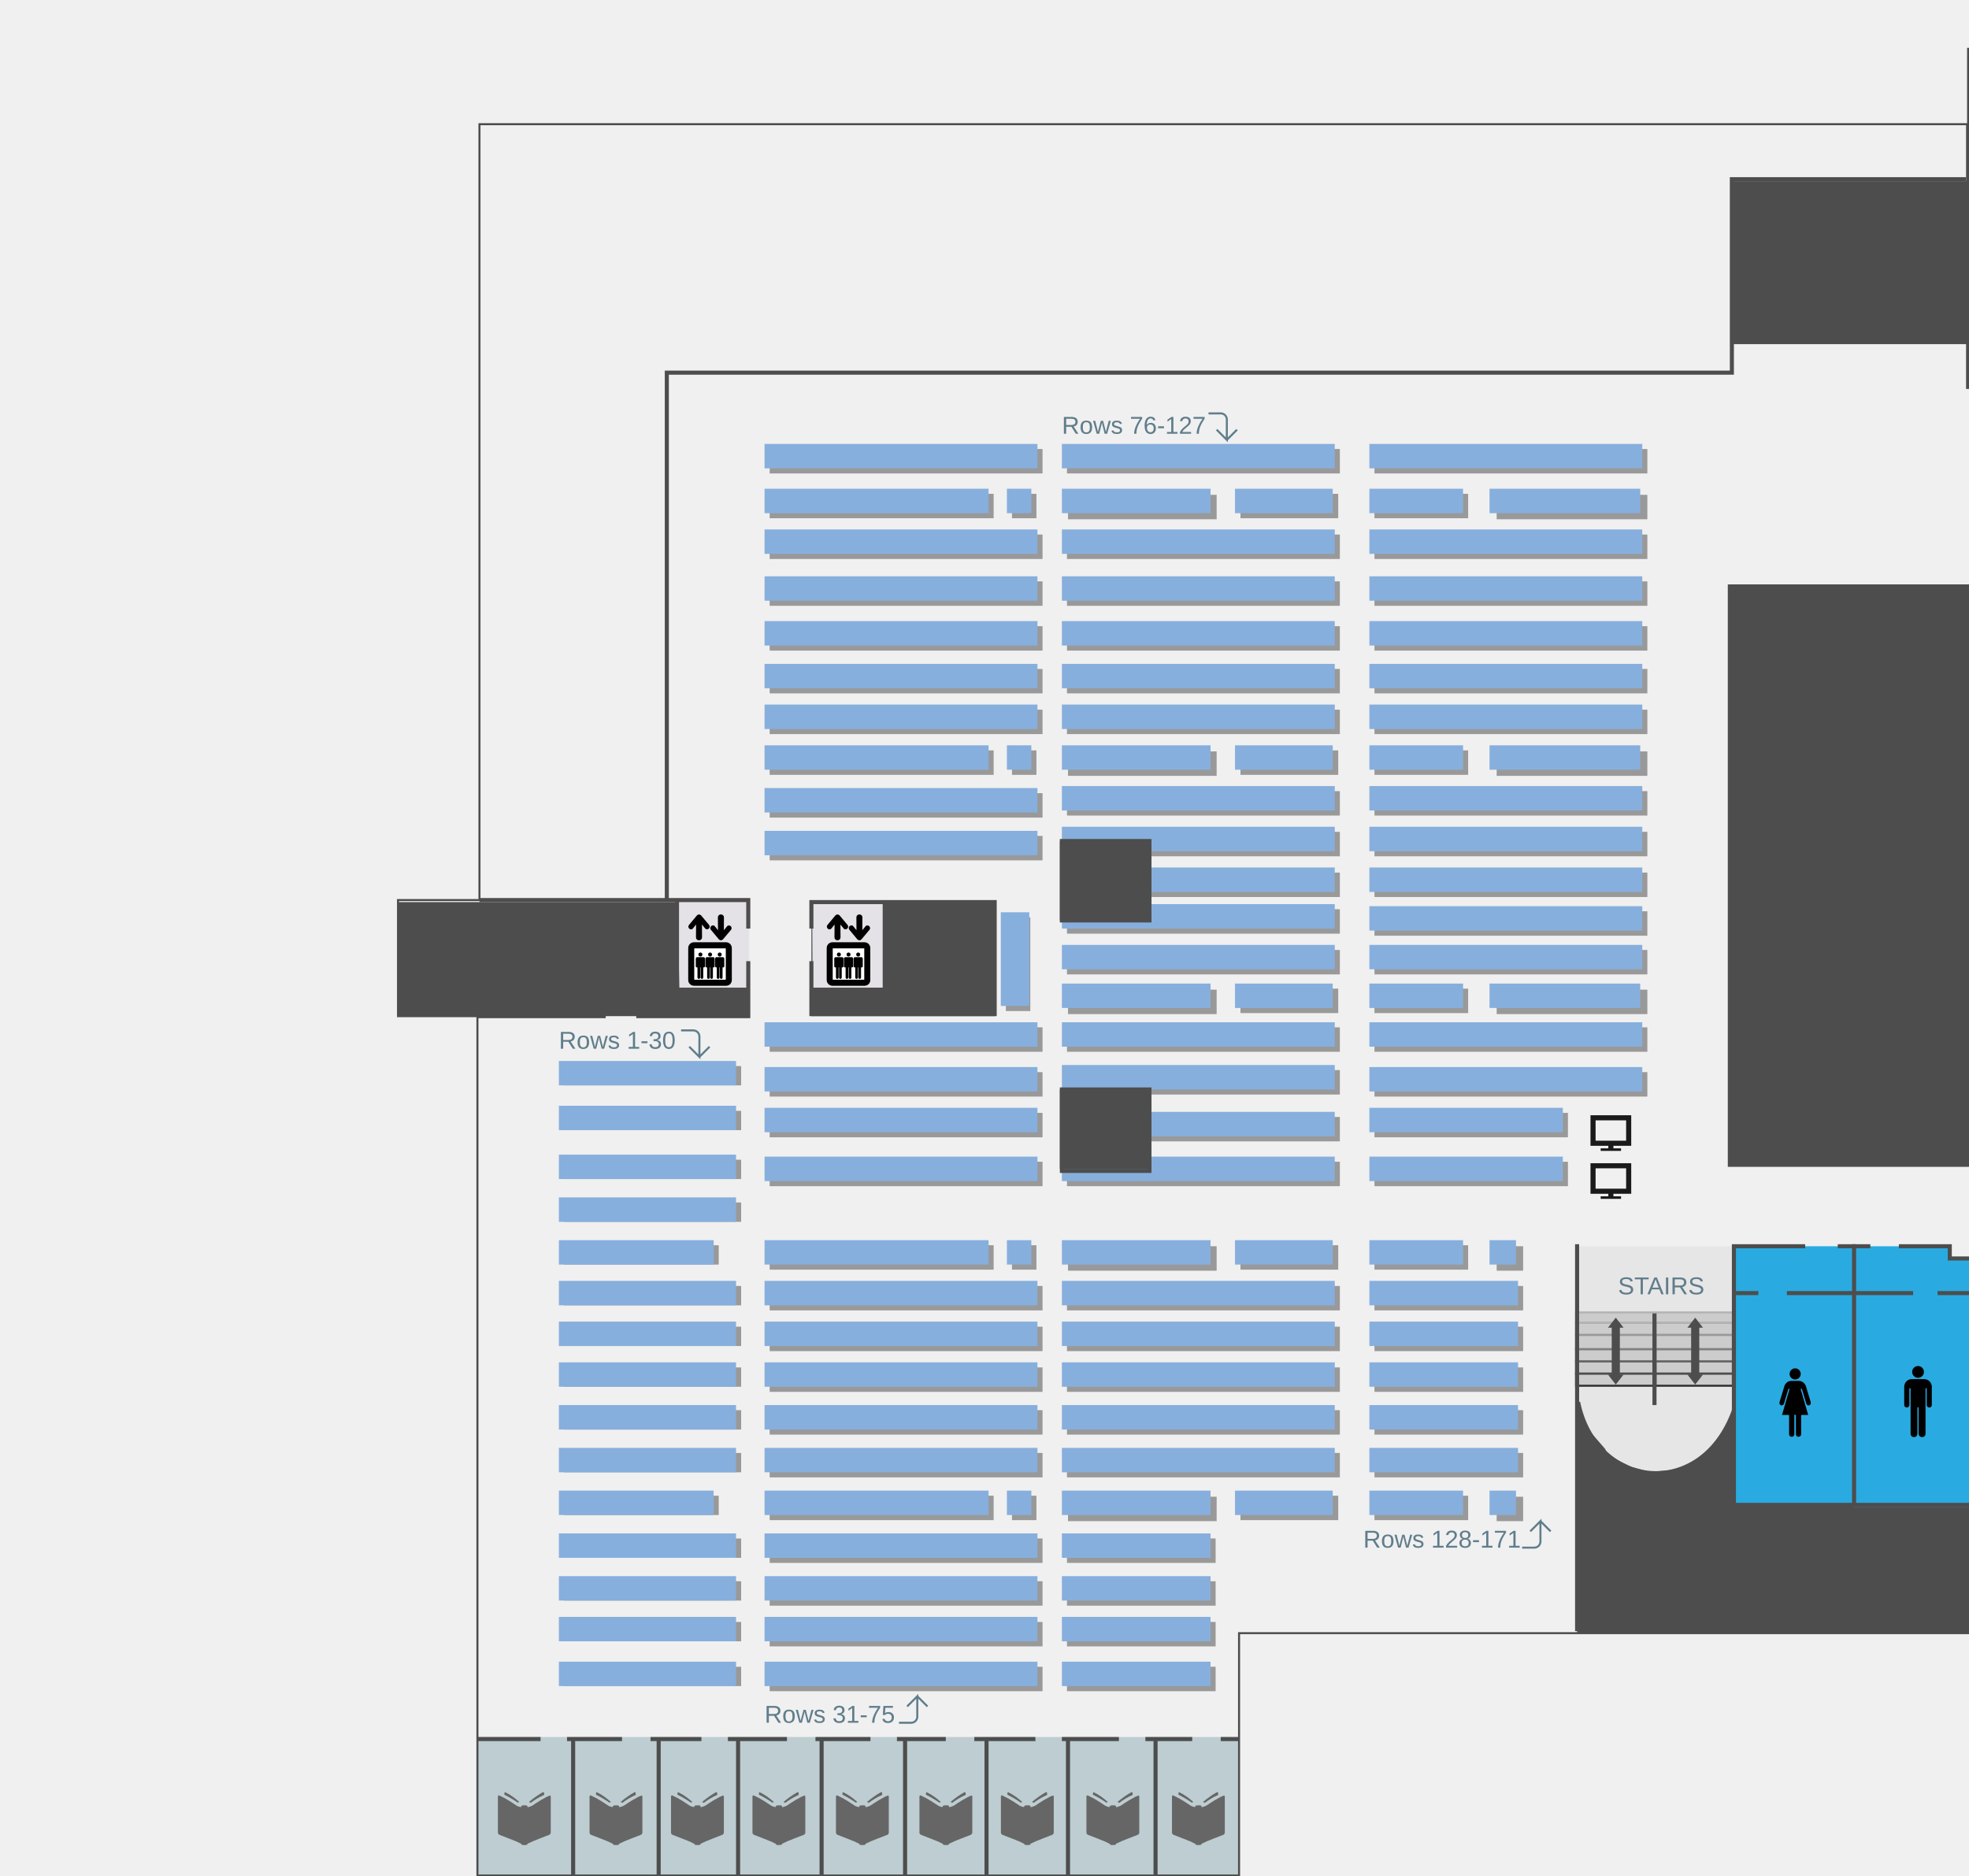
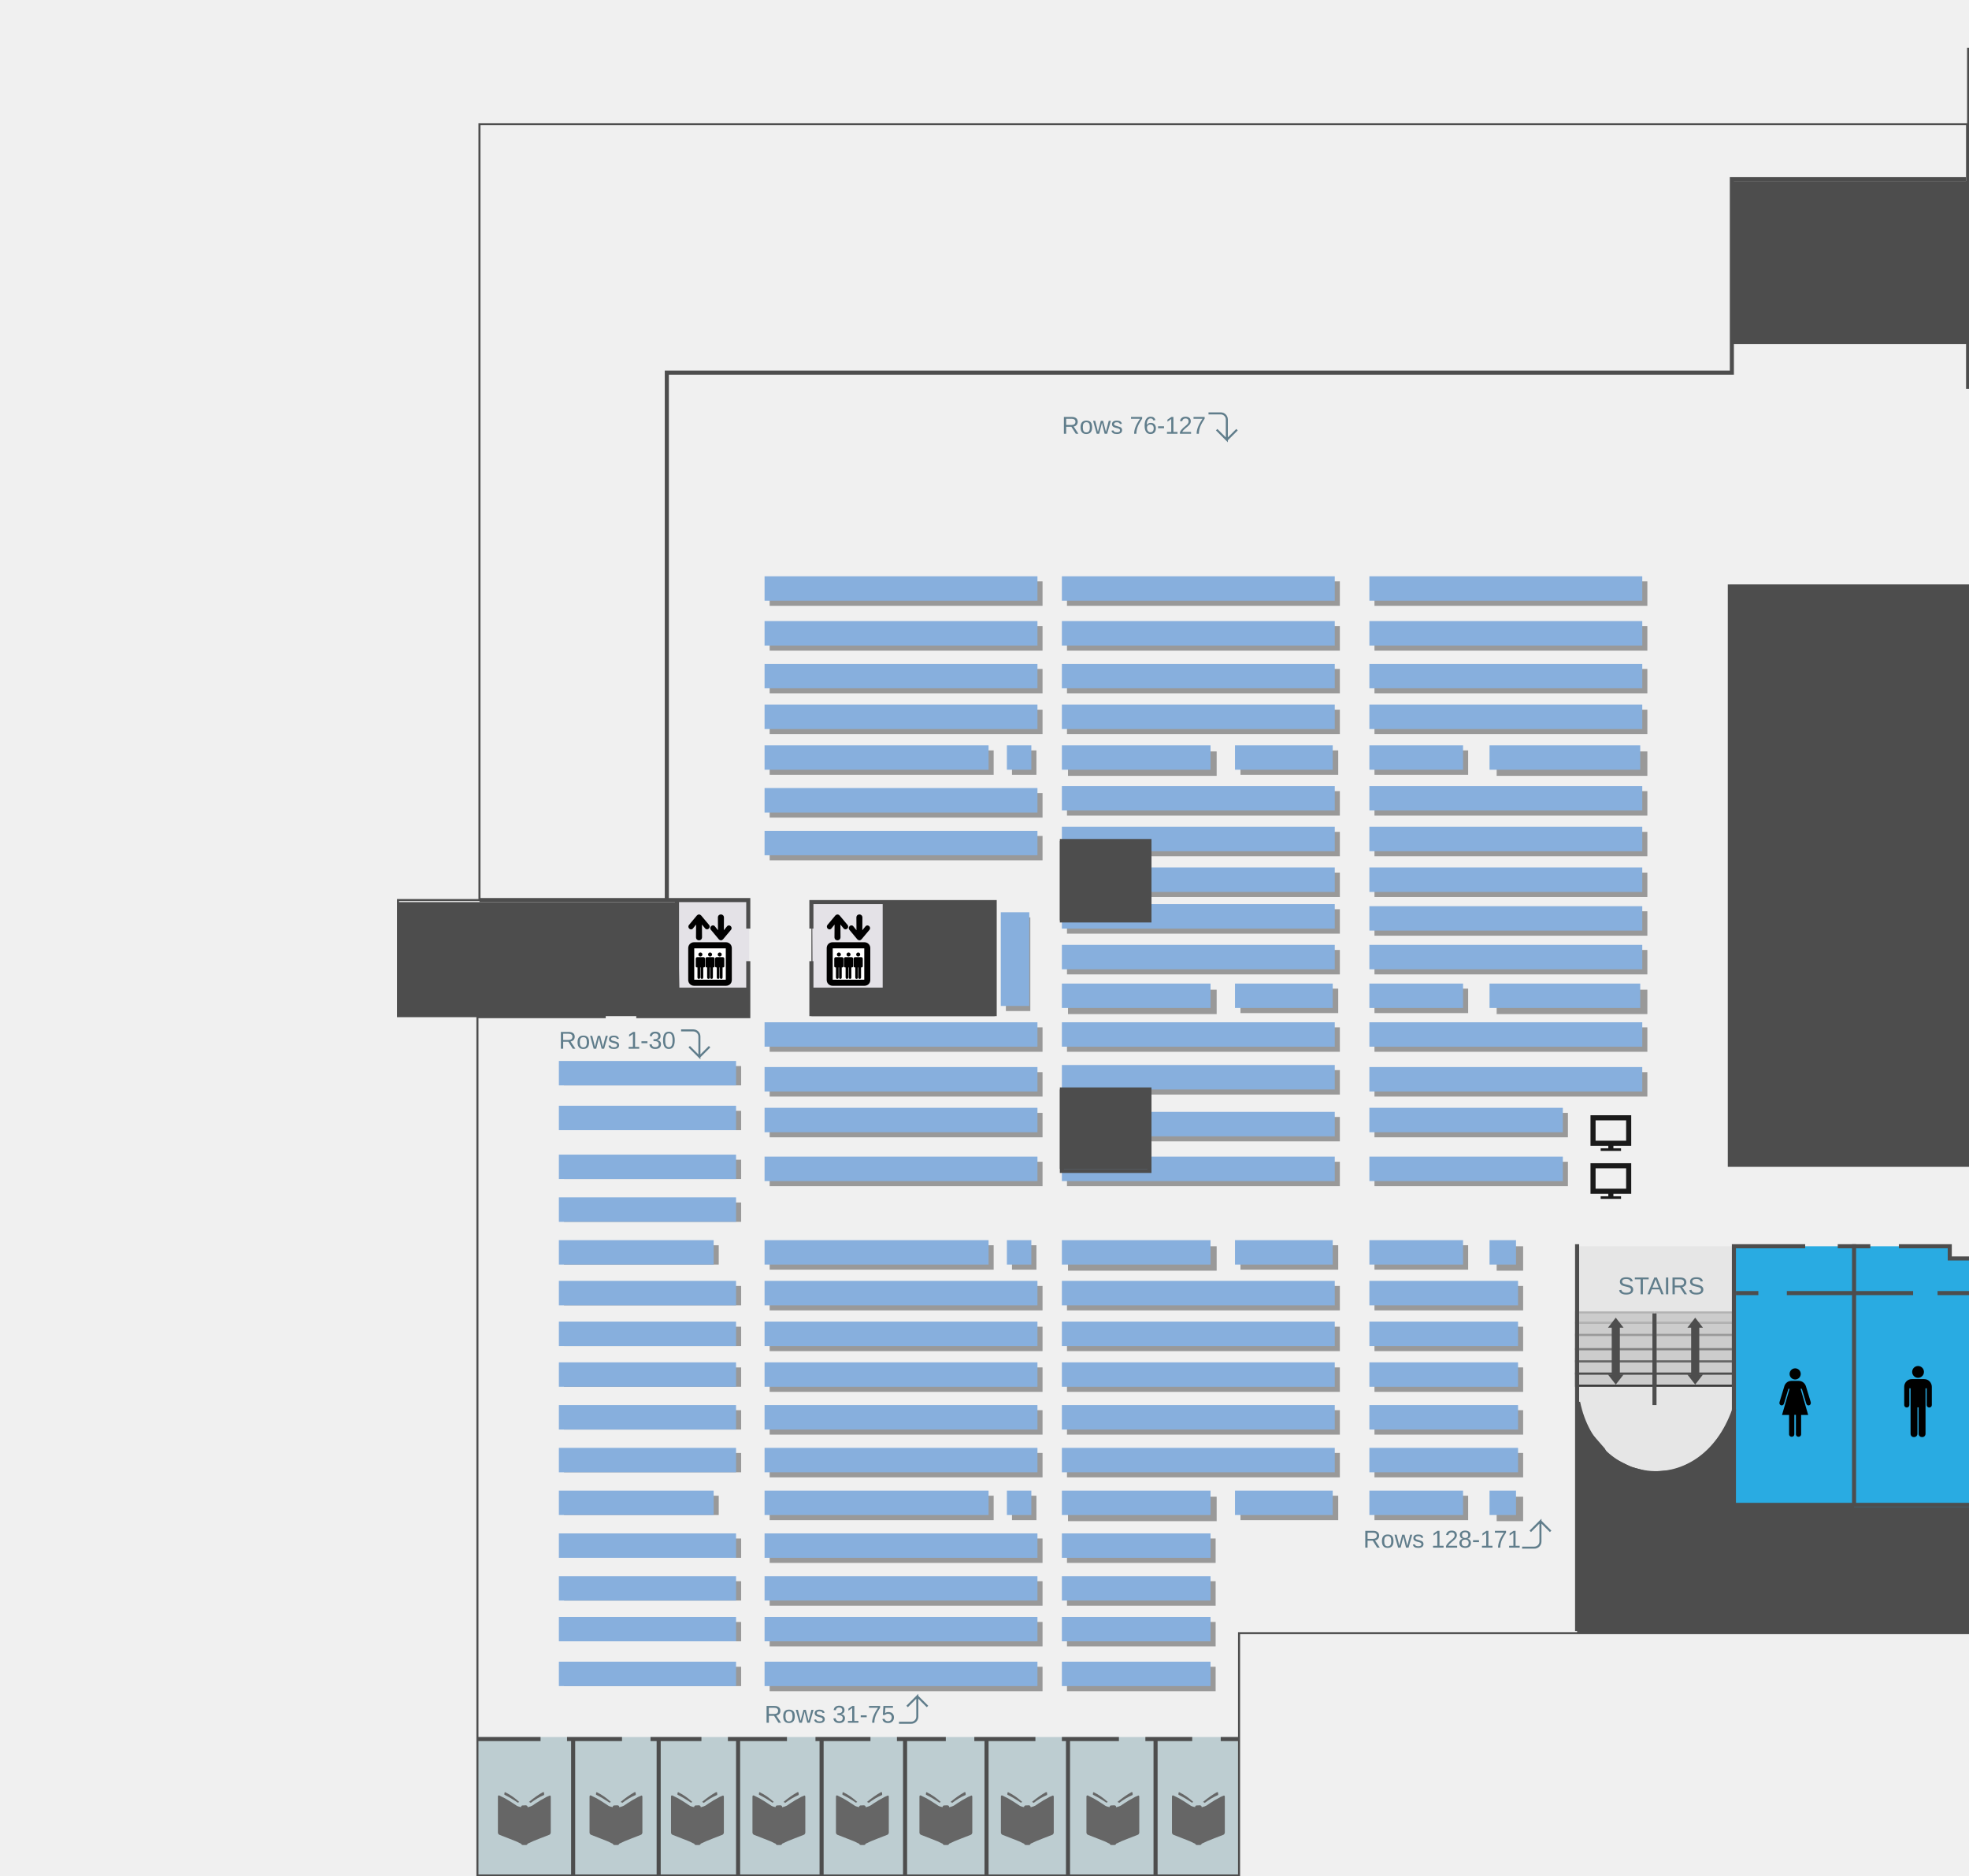
<svg xmlns="http://www.w3.org/2000/svg" xmlns:xlink="http://www.w3.org/1999/xlink" version="1.1" x="0px" y="0px" width="975px" height="928.727px" viewBox="0 0 960 921" enable-background="new 0 0 1920 928.727" xml:space="preserve" style="background-color:#EDEDED">
  <g id="shelf-map__visible-map">
    <polygon id="shelf-map__bare-floor" fill="none" points="1026,572 846,572 846,287 1025,287 1025,183 1018,183 1018,135 963,135 963,168 847,168 847,183                 324,183 324,443 364,443 364,499 231,499 231,853 605,853 605,803 771,803 771,612 847.476,612 954,612 954,618 1026,618" />
    <g id="shelf-map__rooms">
      <rect x="771" y="676" width="588" height="126" />
      <rect x="846" y="287" width="119" height="285" />
      <rect x="847" y="89" width="116" height="79" />
      <rect x="192" y="443" width="172" height="56" />
      <rect x="395" y="443" width="90" height="56" />
    </g>
    <g id="shelf-map__main_stairs">
      <polygon fill="#E6E6E6" points="847.476,612 771,612 771,690.242 776.516,702.016 784.639,711.365 786.451,714.827 797.572,720.368 806.594,722.792 819.417,721.754 833.272,715.174 839.854,707.557 848.166,693.021" />
      <use xlink:href="#shelf-map__stairs" transform="translate(39,0)" />
      <use xlink:href="#shelf-map__stairs" />
      <text transform="matrix(1 0 0 1 791.084 635.6006)" font-family="'Verdana'" font-size="10">STAIRS</text>
    </g>
    <g id="shelf-map__womens-room">
      <rect x="848" y="612" fill="#29ABE2" width="59" height="127" />
      <g class="icon">
        <circle cx="878.08" cy="674.688" r="2.737" />
        <path d="M878.08,674.688" />
        <path d="M877.675,694.791l0.001,9.481c0,1.723-2.581,1.723-2.581,0l-0.001-9.416h-3.466L875.333,682h-0.575l-2.156,7.253 c-0.513,1.582-2.685,0.932-2.188-0.762l2.394-7.88c0.256-0.897,1.393-2.49,3.36-2.49h1.813l0,0h1.952 c1.949,0,3.091,1.605,3.386,2.49l2.394,7.872c0.479,1.693-1.676,2.395-2.189,0.744L881.37,682h-0.623l3.735,12.856h-3.471v9.429 c0,1.71-2.57,1.701-2.57,0v-9.494H877.675z" />
      </g>
    </g>
    <g id="shelf-map__mens-room">
      <polygon fill="#29ABE2" points="965.9,740 907,740 907,612 954,612 954,618 966.939,618" />
      <g class="icon">
        <circle cx="938.428" cy="673.704" r="2.896" />
        <path d="M938.428,673.705" />
        <path d="M935.329,677.238c-2.051,0-3.7,1.674-3.7,3.76v8.891c0,1.729,2.53,1.729,2.53,0v-8.131h0.599v22.263 c0,2.311,3.369,2.242,3.369,0v-12.922h0.581v12.922c0,2.242,3.387,2.311,3.387,0v-22.263h0.584v8.131 c0,1.741,2.517,1.741,2.512,0v-8.838c0-1.924-1.493-3.808-3.746-3.808L935.329,677.238z" />
      </g>
    </g>
    <g id="shelf-map__elevators">
      <polygon fill="#E4E2E7" points="430.908,443.002 395.384,442.148 395.588,485.594 431.195,485.006" />
      <polygon fill="#E4E2E7" points="364.423,485.594 330.143,485.335 329.238,442.343 364.463,442.148" />
      <use xlink:href="#shelf-map__elevator" />
      <use xlink:href="#shelf-map__elevator" x="68" />
    </g>
    <g id="shelf-map__study-rooms">
      <rect x="231" y="853" fill="#BDCDD1" width="374" height="68" />
      <use xlink:href="#shelf-map__book" x="-434" y="114" />
      <use xlink:href="#shelf-map__book" x="-389" y="114" />
      <use xlink:href="#shelf-map__book" x="-349" y="114" />
      <use xlink:href="#shelf-map__book" x="-309" y="114" />
      <use xlink:href="#shelf-map__book" x="-268" y="114" />
      <use xlink:href="#shelf-map__book" x="-227" y="114" />
      <use xlink:href="#shelf-map__book" x="-187" y="114" />
      <use xlink:href="#shelf-map__book" x="-145" y="114" />
      <use xlink:href="#shelf-map__book" x="-103" y="114" />
    </g>
    <g id="shelf-map__stacks">
      <g id="shelf-map__row_4">
        <g>
          <text x="666" y="760">Rows 128-171</text>
          <use xlink:href="#shelf-map__corner-arrow-up" x="738" y="742" />
        </g>
-         <use xlink:href="#shelf-map__row-4-short-shelf-broken" x="669" y="732" data-down="140" data-up="141" />
-         <use xlink:href="#shelf-map__row-4-short-shelf" x="669" y="711" data-down="142" data-up="143" />
-         <use xlink:href="#shelf-map__row-4-short-shelf" x="669" y="690" data-down="144" data-up="146" />
-         <use xlink:href="#shelf-map__row-4-short-shelf" x="669" y="669" data-down="146" data-up="147" />
-         <use xlink:href="#shelf-map__row-4-short-shelf" x="669" y="649" data-down="148" data-up="149" />
-         <use xlink:href="#shelf-map__row-4-short-shelf" x="669" y="629" data-down="150" data-up="151" />
-         <use xlink:href="#shelf-map__row-4-short-shelf-broken" x="669" y="609" data-down="152" data-up="153" />
-         <use xlink:href="#shelf-map__row-4-short-shelf-2" x="669" y="568" data-down="154" data-up="155" />
-         <use xlink:href="#shelf-map__row-4-short-shelf-2" x="669" y="544" data-down="156" data-up="157" />
-         <use xlink:href="#shelf-map__full-shelf" x="669" y="524" data-down="158" data-up="159" />
-         <use xlink:href="#shelf-map__full-shelf" x="669" y="502" data-down="160" data-up="161" />
-         <use xlink:href="#shelf-map__row-4-full-shelf-broken" x="669" y="483" data-down="162" data-up="163" />
-         <use xlink:href="#shelf-map__full-shelf" x="669" y="464" data-down="164" data-up="165" />
-         <use xlink:href="#shelf-map__full-shelf" x="669" y="445" data-down="166" data-up="167" />
-         <use xlink:href="#shelf-map__full-shelf" x="669" y="426" data-down="168" data-up="169" />
-         <use xlink:href="#shelf-map__full-shelf" x="669" y="406" data-down="170" data-up="171" />
-         <use xlink:href="#shelf-map__full-shelf" x="669" y="386" data-down="172" data-up="173" />
-         <use xlink:href="#shelf-map__row-4-full-shelf-broken" x="669" y="366" data-down="174" data-up="175" />
-         <use xlink:href="#shelf-map__full-shelf" x="669" y="346" data-down="176" data-up="177" />
-         <use xlink:href="#shelf-map__full-shelf" x="669" y="326" data-down="178" data-up="179" />
-         <use xlink:href="#shelf-map__full-shelf" x="669" y="305" data-down="180" data-up="181" />
-         <use xlink:href="#shelf-map__full-shelf" x="669" y="283" data-down="182" data-up="183" />
-         <use xlink:href="#shelf-map__full-shelf" x="669" y="260" data-down="184" data-up="185" />
-         <use xlink:href="#shelf-map__row-4-full-shelf-broken" x="669" y="240" data-down="186" data-up="187" />
-         <use xlink:href="#shelf-map__full-shelf" x="669" y="218" data-down="188" data-up="189" />
+         <use xlink:href="#shelf-map__row-4-short-shelf-broken" x="669" y="732" data-down="128" data-up="129" />
+         <use xlink:href="#shelf-map__row-4-short-shelf" x="669" y="711" data-down="130" data-up="131" />
+         <use xlink:href="#shelf-map__row-4-short-shelf" x="669" y="690" data-down="132" data-up="133" />
+         <use xlink:href="#shelf-map__row-4-short-shelf" x="669" y="669" data-down="134" data-up="135" />
+         <use xlink:href="#shelf-map__row-4-short-shelf" x="669" y="649" data-down="136" data-up="137" />
+         <use xlink:href="#shelf-map__row-4-short-shelf" x="669" y="629" data-down="138" data-up="139" />
+         <use xlink:href="#shelf-map__row-4-short-shelf-broken" x="669" y="609" data-down="140" data-up="141" />
+         <use xlink:href="#shelf-map__row-4-short-shelf-2" x="669" y="568" data-down="142" data-up="143" />
+         <use xlink:href="#shelf-map__row-4-short-shelf-2" x="669" y="544" data-down="144" data-up="145" />
+         <use xlink:href="#shelf-map__full-shelf" x="669" y="524" data-down="146" data-up="147" />
+         <use xlink:href="#shelf-map__full-shelf" x="669" y="502" data-down="148" data-up="149" />
+         <use xlink:href="#shelf-map__row-4-full-shelf-broken" x="669" y="483" data-down="150" data-up="151" />
+         <use xlink:href="#shelf-map__full-shelf" x="669" y="464" data-down="152" data-up="153" />
+         <use xlink:href="#shelf-map__full-shelf" x="669" y="445" data-down="154" data-up="155" />
+         <use xlink:href="#shelf-map__full-shelf" x="669" y="426" data-down="156" data-up="157" />
+         <use xlink:href="#shelf-map__full-shelf" x="669" y="406" data-down="158" data-up="159" />
+         <use xlink:href="#shelf-map__full-shelf" x="669" y="386" data-down="160" data-up="161" />
+         <use xlink:href="#shelf-map__row-4-full-shelf-broken" x="669" y="366" data-down="162" data-up="163" />
+         <use xlink:href="#shelf-map__full-shelf" x="669" y="346" data-down="164" data-up="165" />
+         <use xlink:href="#shelf-map__full-shelf" x="669" y="326" data-down="166" data-up="167" />
+         <use xlink:href="#shelf-map__full-shelf" x="669" y="305" data-down="168" data-up="169" />
+         <use xlink:href="#shelf-map__full-shelf" x="669" y="283" data-down="170" data-up="171" />
      </g>
      <g id="shelf-map__row_3">
-         <use xlink:href="#shelf-map__row-4-short-shelf" x="518" y="816" data-down="139" data-up="138" />
-         <use xlink:href="#shelf-map__row-4-short-shelf" x="518" y="794" data-down="137" data-up="136" />
-         <use xlink:href="#shelf-map__row-4-short-shelf" x="518" y="774" data-down="135" data-up="134" />
-         <use xlink:href="#shelf-map__row-4-short-shelf" x="518" y="753" data-down="133" data-up="132" />
-         <use xlink:href="#shelf-map__row-3-shelf-broken" x="518" y="732" data-down="131" data-up="130" />
-         <use xlink:href="#shelf-map__full-shelf" x="518" y="711" data-down="129" data-up="128" />
-         <use xlink:href="#shelf-map__full-shelf" x="518" y="690" data-down="127" data-up="126" />
-         <use xlink:href="#shelf-map__full-shelf" x="518" y="669" data-down="125" data-up="124" />
-         <use xlink:href="#shelf-map__full-shelf" x="518" y="649" data-down="123" data-up="122" />
-         <use xlink:href="#shelf-map__full-shelf" x="518" y="629" data-down="121" data-up="120" />
-         <use xlink:href="#shelf-map__row-3-shelf-broken" x="518" y="609" data-down="119" data-up="118" />
-         <use xlink:href="#shelf-map__full-shelf" x="518" y="568" data-down="117" data-up="116" />
-         <use xlink:href="#shelf-map__full-shelf" x="518" y="546" data-down="115" data-up="114" />
-         <use xlink:href="#shelf-map__full-shelf" x="518" y="523" data-down="113" data-up="112" />
-         <use xlink:href="#shelf-map__full-shelf" x="518" y="502" data-down="111" data-up="110" />
-         <use xlink:href="#shelf-map__row-3-shelf-broken" x="518" y="483" data-down="109" data-up="108" />
-         <use xlink:href="#shelf-map__full-shelf" x="518" y="464" data-down="107" data-up="106" />
-         <use xlink:href="#shelf-map__full-shelf" x="518" y="444" data-down="105" data-up="104" />
-         <use xlink:href="#shelf-map__full-shelf" x="518" y="426" data-down="103" data-up="102" />
-         <use xlink:href="#shelf-map__full-shelf" x="518" y="406" data-down="101" data-up="100" />
-         <use xlink:href="#shelf-map__full-shelf" x="518" y="386" data-down="99" data-up="98" />
-         <use xlink:href="#shelf-map__row-3-shelf-broken" x="518" y="366" data-down="97" data-up="96" />
-         <use xlink:href="#shelf-map__full-shelf" x="518" y="346" data-down="95" data-up="94" />
-         <use xlink:href="#shelf-map__full-shelf" x="518" y="326" data-down="93" data-up="92" />
-         <use xlink:href="#shelf-map__full-shelf" x="518" y="305" data-down="91" data-up="90" />
-         <use xlink:href="#shelf-map__full-shelf" x="518" y="283" data-down="89" data-up="88" />
-         <use xlink:href="#shelf-map__full-shelf" x="518" y="260" data-down="87" data-up="86" />
-         <use xlink:href="#shelf-map__row-3-shelf-broken" x="518" y="240" data-down="85" data-up="84" />
-         <use xlink:href="#shelf-map__full-shelf" x="518" y="218" data-down="83" data-up="82" />
+         <use xlink:href="#shelf-map__row-4-short-shelf" x="518" y="816" data-down="127" data-up="126" />
+         <use xlink:href="#shelf-map__row-4-short-shelf" x="518" y="794" data-down="125" data-up="124" />
+         <use xlink:href="#shelf-map__row-4-short-shelf" x="518" y="774" data-down="123" data-up="122" />
+         <use xlink:href="#shelf-map__row-4-short-shelf" x="518" y="753" data-down="121" data-up="120" />
+         <use xlink:href="#shelf-map__row-3-shelf-broken" x="518" y="732" data-down="119" data-up="118" />
+         <use xlink:href="#shelf-map__full-shelf" x="518" y="711" data-down="117" data-up="116" />
+         <use xlink:href="#shelf-map__full-shelf" x="518" y="690" data-down="115" data-up="114" />
+         <use xlink:href="#shelf-map__full-shelf" x="518" y="669" data-down="113" data-up="112" />
+         <use xlink:href="#shelf-map__full-shelf" x="518" y="649" data-down="111" data-up="110" />
+         <use xlink:href="#shelf-map__full-shelf" x="518" y="629" data-down="109" data-up="108" />
+         <use xlink:href="#shelf-map__row-3-shelf-broken" x="518" y="609" data-down="107" data-up="106" />
+         <use xlink:href="#shelf-map__full-shelf" x="518" y="568" data-down="105" data-up="104" />
+         <use xlink:href="#shelf-map__full-shelf" x="518" y="546" data-down="103" data-up="102" />
+         <use xlink:href="#shelf-map__full-shelf" x="518" y="523" data-down="101" data-up="100" />
+         <use xlink:href="#shelf-map__full-shelf" x="518" y="502" data-down="99" data-up="98" />
+         <use xlink:href="#shelf-map__row-3-shelf-broken" x="518" y="483" data-down="97" data-up="96" />
+         <use xlink:href="#shelf-map__full-shelf" x="518" y="464" data-down="95" data-up="94" />
+         <use xlink:href="#shelf-map__full-shelf" x="518" y="444" data-down="93" data-up="92" />
+         <use xlink:href="#shelf-map__full-shelf" x="518" y="426" data-down="91" data-up="90" />
+         <use xlink:href="#shelf-map__full-shelf" x="518" y="406" data-down="89" data-up="88" />
+         <use xlink:href="#shelf-map__full-shelf" x="518" y="386" data-down="87" data-up="86" />
+         <use xlink:href="#shelf-map__row-3-shelf-broken" x="518" y="366" data-down="85" data-up="84" />
+         <use xlink:href="#shelf-map__full-shelf" x="518" y="346" data-down="83" data-up="82" />
+         <use xlink:href="#shelf-map__full-shelf" x="518" y="326" data-down="81" data-up="80" />
+         <use xlink:href="#shelf-map__full-shelf" x="518" y="305" data-down="79" data-up="78" />
+         <use xlink:href="#shelf-map__full-shelf" x="518" y="283" data-down="77" data-up="76" />
        <g>
          <text x="518" y="213">Rows 76-127</text>
          <use xlink:href="#shelf-map__corner-arrow-down" x="584" y="197" />
        </g>
      </g>
      <g id="shelf-map__row_2">
        <g>
          <text x="372" y="846">Rows 31-75</text>
          <use xlink:href="#shelf-map__corner-arrow-up" x="432" y="828" />
        </g>
        <use xlink:href="#shelf-map__full-shelf" x="372" y="816" data-down="31" data-up="32" />
        <use xlink:href="#shelf-map__full-shelf" x="372" y="794" data-down="33" data-up="34" />
        <use xlink:href="#shelf-map__full-shelf" x="372" y="774" data-down="35" data-up="36" />
        <use xlink:href="#shelf-map__full-shelf" x="372" y="753" data-down="37" data-up="38" />
        <use xlink:href="#shelf-map__row-2-shelf-broken" x="372" y="732" data-down="39" data-up="40" />
        <use xlink:href="#shelf-map__full-shelf" x="372" y="711" data-down="41" data-up="42" />
        <use xlink:href="#shelf-map__full-shelf" x="372" y="690" data-down="43" data-up="44" />
        <use xlink:href="#shelf-map__full-shelf" x="372" y="669" data-down="45" data-up="46" />
        <use xlink:href="#shelf-map__full-shelf" x="372" y="649" data-down="47" data-up="48" />
        <use xlink:href="#shelf-map__full-shelf" x="372" y="629" data-down="49" data-up="50" />
        <use xlink:href="#shelf-map__row-2-shelf-broken" x="372" y="609" data-down="51" data-up="52" />
        <use xlink:href="#shelf-map__full-shelf" x="372" y="568" data-down="53" data-up="54" />
        <use xlink:href="#shelf-map__full-shelf" x="372" y="544" data-down="55" data-up="56" />
        <use xlink:href="#shelf-map__full-shelf" x="372" y="524" data-down="57" data-up="58" />
        <use xlink:href="#shelf-map__full-shelf" x="372" y="502" data-down="59" data-up="60" />
        <use xlink:href="#shelf-map__vertical-shelf" x="488" y="448" data-right="61" />
        <use xlink:href="#shelf-map__full-shelf" x="372" y="408" data-down="62" data-up="63" />
        <use xlink:href="#shelf-map__full-shelf" x="372" y="387" data-down="64" data-up="65" />
        <use xlink:href="#shelf-map__row-2-shelf-broken" x="372" y="366" data-down="66" data-up="67" />
        <use xlink:href="#shelf-map__full-shelf" x="372" y="346" data-down="68" data-up="69" />
        <use xlink:href="#shelf-map__full-shelf" x="372" y="326" data-down="70" data-up="71" />
        <use xlink:href="#shelf-map__full-shelf" x="372" y="305" data-down="72" data-up="73" />
        <use xlink:href="#shelf-map__full-shelf" x="372" y="283" data-down="74" data-up="75" />
-         <use xlink:href="#shelf-map__full-shelf" x="372" y="260" data-down="76" data-up="77" />
-         <use xlink:href="#shelf-map__row-2-shelf-broken" x="372" y="240" data-down="78" data-up="79" />
-         <use xlink:href="#shelf-map__full-shelf" x="372" y="218" data-down="80" data-up="81" />
      </g>
      <g id="shelf-map__row_1">
        <use xlink:href="#shelf-map__row-1-full-shelf" x="271" y="816" height="12" data-down="30" data-up="29" />
        <use xlink:href="#shelf-map__row-1-full-shelf" x="271" y="794" height="12" data-down="28" data-up="27" />
        <use xlink:href="#shelf-map__row-1-full-shelf" x="271" y="774" height="12" data-down="26" data-up="25" />
        <use xlink:href="#shelf-map__row-1-full-shelf" x="271" y="753" height="12" data-down="24" data-up="23" />
        <use xlink:href="#shelf-map__row-1-short-shelf" x="271" y="732" height="12" data-down="22" data-up="21" />
        <use xlink:href="#shelf-map__row-1-full-shelf" x="271" y="711" height="12" data-down="20" data-up="19" />
        <use xlink:href="#shelf-map__row-1-full-shelf" x="271" y="690" height="12" data-down="18" data-up="17" />
        <use xlink:href="#shelf-map__row-1-full-shelf" x="271" y="669" height="12" data-down="16" data-up="15" />
        <use xlink:href="#shelf-map__row-1-full-shelf" x="271" y="649" height="12" data-down="14" data-up="13" />
        <use xlink:href="#shelf-map__row-1-full-shelf" x="271" y="629" height="12" data-down="12" data-up="11" />
        <use xlink:href="#shelf-map__row-1-short-shelf" x="271" y="609" height="12" data-down="10" data-up="9" />
        <use xlink:href="#shelf-map__row-1-full-shelf" x="271" y="588" height="12" data-down="8" data-up="7" />
        <use xlink:href="#shelf-map__row-1-full-shelf" x="271" y="567" height="12" data-down="6" data-up="5" />
        <use xlink:href="#shelf-map__row-1-full-shelf" x="271" y="543" height="12" data-down="4" data-up="3" />
        <use xlink:href="#shelf-map__row-1-full-shelf" x="271" y="521" height="12" data-down="2" data-up="1" />
        <g>
          <text x="271" y="515">Rows 1-30</text>
          <use xlink:href="#shelf-map__corner-arrow-down" x="325" y="500" />
        </g>
      </g>
    </g>
    <g id="shelf-map__computers">
      <path fill="#1A1A1A" d="M797.576,586.228h-8.75v1.25h3.75v1.25h-10v-1.25h3.75v-1.25h-8.75v-15h20V586.228z M780.076,573.728v10 h15v-10H780.076z" />
      <path fill="#1A1A1A" d="M797.576,562.67h-8.75v1.25h3.75v1.25h-10v-1.25h3.75v-1.25h-8.75v-15h20V562.67z M780.076,550.17v10h15 v-10H780.076z" />
    </g>
    <g id="lines">
      <path d="M883,612h-35v80.644c-16,44.561-67.783,38.66-76.514-4.125" />
      <line x1="771" y1="611" x2="771" y2="801" />
      <polygon fill="none" stroke="#4D4D4D" points="605,802 1523.748,802 1559.068,837 1665,837 1665,776 1641,776                 1641,61 1017,61 1017,24 963,24 963,61 232,61 232,442 192,442 192,499 231,499 231,921 605,921" />
      <line x1="915" y1="612" x2="899" y2="612" />
      <polyline points="848,692 848,739 967,739 967,618 954,618 954,612 929,612" />
      <line x1="907" y1="611" x2="907" y2="739" />
      <line x1="860" y1="635" x2="849" y2="635" />
      <polyline points="936,635 907.727,635 874,635" />
      <line x1="967" y1="635" x2="948" y2="635" />
      <line x1="1551.277" y1="803.994" x2="1538.811" y2="816.459" />
      <polyline points="1641,776 1579.845,776 1562.896,792.881" />
      <line x1="976" y1="618" x2="967" y2="618" />
      <polyline points="988,572 1025,572 1025,618 999,618" />
      <polyline points="965,571 965,288 846,288 846,572 971,572" />
      <line x1="1024" y1="258" x2="1024" y2="183" />
      <polyline points="966,450 1024,450 1024,272" />
      <line x1="972" y1="288" x2="965" y2="288" />
      <line x1="1025" y1="288" x2="986" y2="288" />
      <line x1="990" y1="292" x2="990" y2="288" />
      <line x1="990" y1="350" x2="990" y2="305" />
      <line x1="990" y1="370" x2="990" y2="365" />
      <line x1="990" y1="412" x2="990" y2="384" />
      <line x1="990" y1="450" x2="990" y2="427" />
      <line x1="1024" y1="409" x2="990" y2="409" />
      <line x1="1024" y1="367" x2="990" y2="367" />
      <polyline points="990,327 1023.036,327 1271,327 1271,183" />
      <polyline points="1017,61 1017,183 1519,183 1519,487 1640,487" />
      <polyline points="1017,172 993,172 993,191" />
      <line x1="963" y1="61" x2="963" y2="191" />
      <polyline points="962,88 847,88 847,183 324,183 324,442" />
      <line x1="963" y1="168" x2="847" y2="168" />
      <line x1="970" y1="136" x2="963" y2="136" />
      <line x1="1018" y1="136" x2="985" y2="136" />
      <line x1="848" y1="802" x2="848" y2="739" />
      <rect x="518" y="535" width="43" height="40" />
      <rect x="518" y="413" width="43" height="39" />
      <line x1="294" y1="499" x2="231" y2="499" />
      <polyline points="364,472 364,499 309,499" />
      <polyline points="232,442 364,442 364,456" />
      <line x1="364" y1="486" x2="328" y2="486" />
      <line x1="329" y1="498" x2="329" y2="442" />
      <polyline points="395,472 395,498 485,498 485,443 395,443 395,456" />
      <line x1="395" y1="486" x2="431" y2="486" />
      <line x1="431" y1="498" x2="431" y2="443" />
      <line x1="262" y1="854" x2="231" y2="854" />
      <line x1="302" y1="854" x2="275" y2="854" />
      <line x1="341" y1="854" x2="316" y2="854" />
      <line x1="383" y1="854" x2="354" y2="854" />
      <line x1="424" y1="854" x2="397" y2="854" />
      <line x1="461" y1="854" x2="437" y2="854" />
      <line x1="505" y1="854" x2="475" y2="854" />
      <line x1="546" y1="854" x2="518" y2="854" />
      <line x1="582" y1="854" x2="559" y2="854" />
      <line x1="605" y1="854" x2="596" y2="854" />
      <line x1="564" y1="921" x2="564" y2="854" />
      <line x1="521" y1="921" x2="521" y2="854" />
      <line x1="481" y1="921" x2="481" y2="854" />
      <line x1="441" y1="921" x2="441" y2="854" />
      <line x1="400" y1="921" x2="400" y2="854" />
      <line x1="359" y1="921" x2="359" y2="854" />
      <line x1="320" y1="921" x2="320" y2="854" />
      <line x1="278" y1="921" x2="278" y2="854" />
      <line x1="809" y1="690" x2="809" y2="645" />
      <polyline points="996,490 1025,490 1025,592" />
      <line x1="974" y1="490" x2="965" y2="490" />
      <polyline points="1025,490 1359,490 1359,801" />
    </g>
    <rect x="517" y="413" fill="#4D4D4D" width="45" height="39" />
    <rect x="517" y="535" fill="#4D4D4D" width="45" height="39" />
  </g>
  <defs>
    <style type="text/css">
  
            text {
                font-family: Arial, "Helvetica Neue", Helvetica, sans-serif;
                font-size: 12px;
                fill: #607D8B;
            }

            #lines line, #lines polyline, #lines rect, #lines path {
                fill: none;
                stroke: #4D4D4D;
                stroke-width: 2;
            }

            .shelf-map__shelf-body {
                fill: #87AFDD;
            }

            .shelf-map__shelf-shadow {
                fill: #999999;
            }

            #shelf-map__rooms polygon, #shelf-map__rooms rect {
                fill: #4D4D4D;
            }

            .shelf-map__arrow {
                fill: #FFEE00;
                stroke-width: 1;
                stroke: #000000;
                stroke-linejoin: round;
                stroke-linecap: round;
                stroke-miterlimit: 3;
            }
            
        </style>
    <symbol id="shelf-map__book">
      <path fill="#666666" d="M700.371,786.976c-0.474,0.203-2.04,0.813-4.697,1.828s-4.427,1.768-5.307,2.26     c-0.136,0.066-0.372,0.168-0.711,0.305c-0.051,0.186-0.144,0.338-0.279,0.457c-0.152,0.135-0.321,0.203-0.508,0.203h-1.625     c-0.187,0-0.347-0.061-0.482-0.178c-0.152-0.137-0.254-0.289-0.305-0.457c-0.339-0.152-0.575-0.254-0.711-0.305     c-0.88-0.508-2.649-1.262-5.307-2.26c-2.675-1.033-4.24-1.643-4.697-1.828c-0.187-0.102-0.347-0.246-0.482-0.432     c-0.136-0.238-0.203-0.449-0.203-0.635v-17.697c0-0.203,0.067-0.373,0.203-0.508c0.136-0.068,0.296-0.076,0.482-0.025     c0.863,0.406,1.837,0.896,2.92,1.473c1.083,0.66,1.904,1.15,2.463,1.473c0.575,0.406,1.565,1.057,2.971,1.955     c0.524,0.371,1.295,0.643,2.311,0.813l0.025-0.025c-0.017-0.254,0.06-0.441,0.229-0.559c0.152-0.203,0.339-0.279,0.559-0.229     l1.625-0.076c0.22,0.051,0.406,0.127,0.559,0.229c0.169,0.219,0.245,0.414,0.229,0.584l0.025,0.152     c1.016-0.254,1.786-0.525,2.311-0.813c1.405-0.982,2.396-1.625,2.971-1.93c0.559-0.424,1.38-0.906,2.463-1.447     c1.083-0.695,2.057-1.186,2.92-1.473c0.187-0.17,0.347-0.162,0.482,0.025c0.136,0.016,0.203,0.186,0.203,0.508v17.52     c0,0.305-0.067,0.516-0.203,0.635c-0.136,0.305-0.296,0.457-0.482,0.457H700.371z M678.23,767.323l0.025-0.584     c-0.017-0.322,0.034-0.492,0.152-0.508c0.102-0.188,0.237-0.195,0.406-0.025c2.285,1.1,4.579,2.707,6.881,4.824l-0.152-0.127     c-0.271,0.084-0.491,0.203-0.66,0.355C682.683,769.751,680.465,768.44,678.23,767.323z M690.291,770.903     c2.302-1.947,4.596-3.555,6.881-4.824c0.169,0,0.305,0.008,0.406,0.025c0.118,0.186,0.169,0.355,0.152,0.508l0.025,0.838     c-2.234,0.947-4.452,2.26-6.652,3.936c-0.187-0.322-0.406-0.441-0.66-0.355L690.291,770.903z" />
    </symbol>
    <symbol id="shelf-map__elevator">
      <path d="M334.51,481.238v-15.663h0.003c0-1.562,1.201-2.86,2.854-2.86h15.699c1.598,0,2.853,1.28,2.853,2.86v15.663l0,0.004 c0.003,1.667-1.272,2.838-2.835,2.838h-15.717l0,0C335.805,484.08,334.51,482.837,334.51,481.238z" />
      <rect x="337.468" y="465.71" fill="#FFFFFF" width="15.492" height="15.401" />
      <path d="M349.087,450.594c-0.017-2.049,2.946-2.072,2.964,0l-0.045,6.217l1.595-1.953c1.1-1.208,3.035,0.476,1.841,1.841 l-3.866,4.603c-0.611,0.611-1.405,0.607-2.012,0l-3.848-4.621c-1.195-1.365,0.759-3.067,1.841-1.841l1.576,1.971 L349.087,450.594z" />
      <path d="M338.328,460.226c-0.017,2.048,2.947,2.071,2.964,0l-0.045-6.217l1.594,1.953c1.1,1.208,3.036-0.476,1.841-1.841 l-3.866-4.603c-0.611-0.611-1.405-0.607-2.012,0l-3.848,4.621c-1.194,1.365,0.759,3.067,1.841,1.841l1.576-1.971 L338.328,460.226z" />
      <path d="M352.226,474.533c0,0.312-0.251,0.529-0.527,0.529c0,0-3.464,0-3.469,0c-0.272,0-0.528-0.221-0.528-0.529v-3.771 c0-0.432,0.347-0.728,0.726-0.728c-0.003,0,3.072,0,3.072,0c0.413,0,0.727,0.328,0.727,0.728V474.533z" />
      <path d="M351.377,474.923h-1.32v5.099c0,0.904,1.32,0.904,1.32,0V474.923z" />
      <path d="M349.857,474.923h-1.32v5.099c0,0.897,1.32,0.897,1.32,0V474.923z" />
      <circle cx="349.977" cy="468.737" r="0.991" />
      <path d="M349.977,468.737" />
      <path d="M347.483,474.533c0,0.312-0.251,0.529-0.526,0.529c0,0-3.465,0-3.469,0c-0.272,0-0.528-0.221-0.528-0.529v-3.771 c0-0.432,0.347-0.728,0.726-0.728c-0.003,0,3.071,0,3.071,0c0.413,0,0.727,0.328,0.727,0.728V474.533z" />
      <path d="M346.636,474.923h-1.32v5.099c0,0.904,1.32,0.904,1.32,0V474.923z" />
      <path d="M345.115,474.923h-1.32v5.099c0,0.897,1.32,0.897,1.32,0V474.923z" />
      <circle cx="345.234" cy="468.737" r="0.991" />
      <path d="M345.234,468.737" />
      <path d="M342.742,474.533c0,0.312-0.251,0.529-0.527,0.529c0,0-3.464,0-3.469,0c-0.272,0-0.528-0.221-0.528-0.529v-3.771 c0-0.432,0.347-0.728,0.726-0.728c-0.003,0,3.071,0,3.071,0c0.413,0,0.727,0.328,0.727,0.728V474.533z" />
      <path d="M341.894,474.923h-1.32v5.099c0,0.904,1.32,0.904,1.32,0V474.923z" />
      <path d="M340.373,474.923h-1.32v5.099c0,0.897,1.32,0.897,1.32,0V474.923z" />
      <circle cx="340.493" cy="468.737" r="0.991" />
      <path d="M340.493,468.737" />
    </symbol>
    <symbol id="shelf-map__stairs-arrow">
      <polygon fill="#4D4D4D" points="788,675 786.161,675 789.99,679.931 793.819,675 792,675 792,652 793.819,652 789.99,647.068     786.161,652 788,652" />
    </symbol>
    <symbol id="shelf-map__stairs">
      <rect x="770.5" y="674.5" fill="#CCCCCC" stroke="#333333" width="38" height="6" />
      <rect x="770.5" y="668.5" fill="#CCCCCC" stroke="#4D4D4D" width="38" height="6" />
      <rect x="770.5" y="662.5" fill="#CCCCCC" stroke="#666666" width="38" height="6" />
      <rect x="770.5" y="655.5" fill="#CCCCCC" stroke="#808080" width="38" height="7" />
      <rect x="770.5" y="649.5" fill="#CCCCCC" stroke="#999999" width="38" height="6" />
      <rect x="770.5" y="644.5" fill="#CCCCCC" stroke="#B3B3B3" width="38" height="5" />
      <polygon fill="#4D4D4D" points="788,675 786.161,675 789.99,679.931 793.819,675 792,675 792,652 793.819,652 789.99,647.068     786.161,652 788,652" />
    </symbol>
    <symbol id="shelf-map__full-shelf" data-centerpoint="67" data-thickness="12">
      <rect x="2.5" y="2.5" width="134" height="12" class="shelf-map__shelf-shadow" />
      <rect width="134" height="12" class="shelf-map__shelf-body" />
    </symbol>
    <symbol id="shelf-map__vertical-shelf" data-centerpoint="23" data-thickness="12">
      <rect x="2.5" y="2.5" width="12" height="46" class="shelf-map__shelf-shadow" />
      <rect width="14" height="46" class="shelf-map__shelf-body" />
    </symbol>
    <symbol id="shelf-map__row-1-full-shelf" data-centerpoint="43.5" data-thickness="12">
      <rect x="2.5" y="2.5" width="87" height="12" class="shelf-map__shelf-shadow" />
      <rect width="87" height="12" class="shelf-map__shelf-body" />
    </symbol>
    <symbol id="shelf-map__row-1-short-shelf" data-centerpoint="38" data-thickness="12">
      <rect x="2.5" y="2.5" width="76" height="12" class="shelf-map__shelf-shadow" />
      <rect width="76" height="12" class="shelf-map__shelf-body" />
    </symbol>
    <symbol id="shelf-map__row-2-shelf-broken" data-centerpoint="65.5" data-thickness="12">
      <rect x="2.5" y="2.5" width="110" height="12" class="shelf-map__shelf-shadow" />
      <rect x="121.5" y="2.5" width="12" height="12" class="shelf-map__shelf-shadow" />
      <rect width="110" height="12" class="shelf-map__shelf-body" />
      <rect x="119" width="12" height="12" class="shelf-map__shelf-body" />
    </symbol>
    <symbol id="shelf-map__row-3-shelf-broken" data-centerpoint="66.5" data-thickness="12">
      <rect x="3" y="3" width="73" height="12" class="shelf-map__shelf-shadow" />
      <rect x="87.7" y="2.5" width="48" height="12" class="shelf-map__shelf-shadow" />
      <rect width="73" height="12" class="shelf-map__shelf-body" />
      <rect x="85" width="48" height="12" class="shelf-map__shelf-body" />
    </symbol>
    <symbol id="shelf-map__row-4-short-shelf" data-centerpoint="31.5" data-thickness="12">
      <rect x="2.5" y="2.5" width="73" height="12" class="shelf-map__shelf-shadow" />
      <rect width="73" height="12" class="shelf-map__shelf-body" />
    </symbol>
    <symbol id="shelf-map__row-4-short-shelf-2" data-centerpoint="47.5" data-thickness="12">
      <rect x="2.5" y="2.5" width="95" height="12" class="shelf-map__shelf-shadow" />
      <rect width="95" height="12" class="shelf-map__shelf-body" />
    </symbol>
    <symbol id="shelf-map__row-4-short-shelf-broken" data-centerpoint="36" data-thickness="12">
      <rect x="2.5" y="2.5" width="46" height="12" class="shelf-map__shelf-shadow" />
      <rect x="62.5" y="3" width="13" height="12" class="shelf-map__shelf-shadow" />
      <rect width="46" height="12" class="shelf-map__shelf-body" />
      <rect x="59" width="13" height="12" class="shelf-map__shelf-body" />
    </symbol>
    <symbol id="shelf-map__row-4-full-shelf-broken" data-thickness="12">
      <rect x="62.5" y="3" width="74" height="12" class="shelf-map__shelf-shadow" />
      <rect x="2.5" y="2.5" width="46" height="12" class="shelf-map__shelf-shadow" />
      <rect x="59" width="74" height="12" class="shelf-map__shelf-body" />
      <rect width="46" height="12" class="shelf-map__shelf-body" />
    </symbol>
    <symbol id="shelf-map__arrow-left" data-width="50" data-height="30">
      <path d="m 0 15 l 20 15 l 0 -10 l 30 0 l 0 -9 l -30 0 l 0 -10 Z" class="shelf-map__arrow" />
    </symbol>
    <symbol id="shelf-map__arrow-right" data-width="50" data-height="30">
      <path d="m 50 15 l -20 15 l 0 -10 l -30 0 l 0 -9 l 30 0 l 0 -10 Z" class="shelf-map__arrow" />
    </symbol>
    <symbol id="shelf-map__arrow-down" data-width="30" data-height="50">
      <path d="m 15 50 l 15 -20 l -10 0 l 0 -30 l -9 0 l 0 30 l -10 0 Z" class="shelf-map__arrow" />
    </symbol>
    <symbol id="shelf-map__arrow-up" data-width="30" data-height="50">
      <path d="m 15 0 l 15 20 l -10 0 l 0 30 l -9 0 l 0 -30 l -10 0 Z" class="shelf-map__arrow" />
    </symbol>
    <symbol id="shelf-map__corner-arrow-up">
      <path stroke="none" fill="none" d="M0 0h24v24H0z" />
      <path stroke="#607D8B" stroke-width="1" fill="none" d="M6 18h6a3 3 0 0 0 3 -3v-10l-5 5m10 0l-5 -5" />
    </symbol>
    <symbol id="shelf-map__corner-arrow-down">
      <path stroke="none" fill="none" d="M0 0h24v24H0z" />
      <path stroke="#607D8B" stroke-width="1" fill="none" d="M6 6h6a3 3 0 0 1 3 3v10l-5 -5m10 0l-5 5" />
    </symbol>
    <symbol id="shelf-map__map-pin">
      <svg class="icon icon-tabler icon-tabler-map-pin" width="38" height="38" viewBox="0 0 24 24" stroke-width="1.5" stroke="#FFEB3B" fill="none" stroke-linecap="round" stroke-linejoin="round">
        <path stroke="none" d="M0 0h24v24H0z" />
        <path stroke="#000000" stroke-width="1" fill="#FFEB3B" d="M17.657 16.657L13.414 20.9a1.998 1.998 0 0 1 -2.827 0l-4.244-4.243a8 8 0 1 1 11.314 0z" />
        <circle stroke="#000000" stroke-width="1.5" fill="#FFFFFF" cx="12" cy="11" r="3" />
      </svg>
    </symbol>
  </defs>
</svg>
